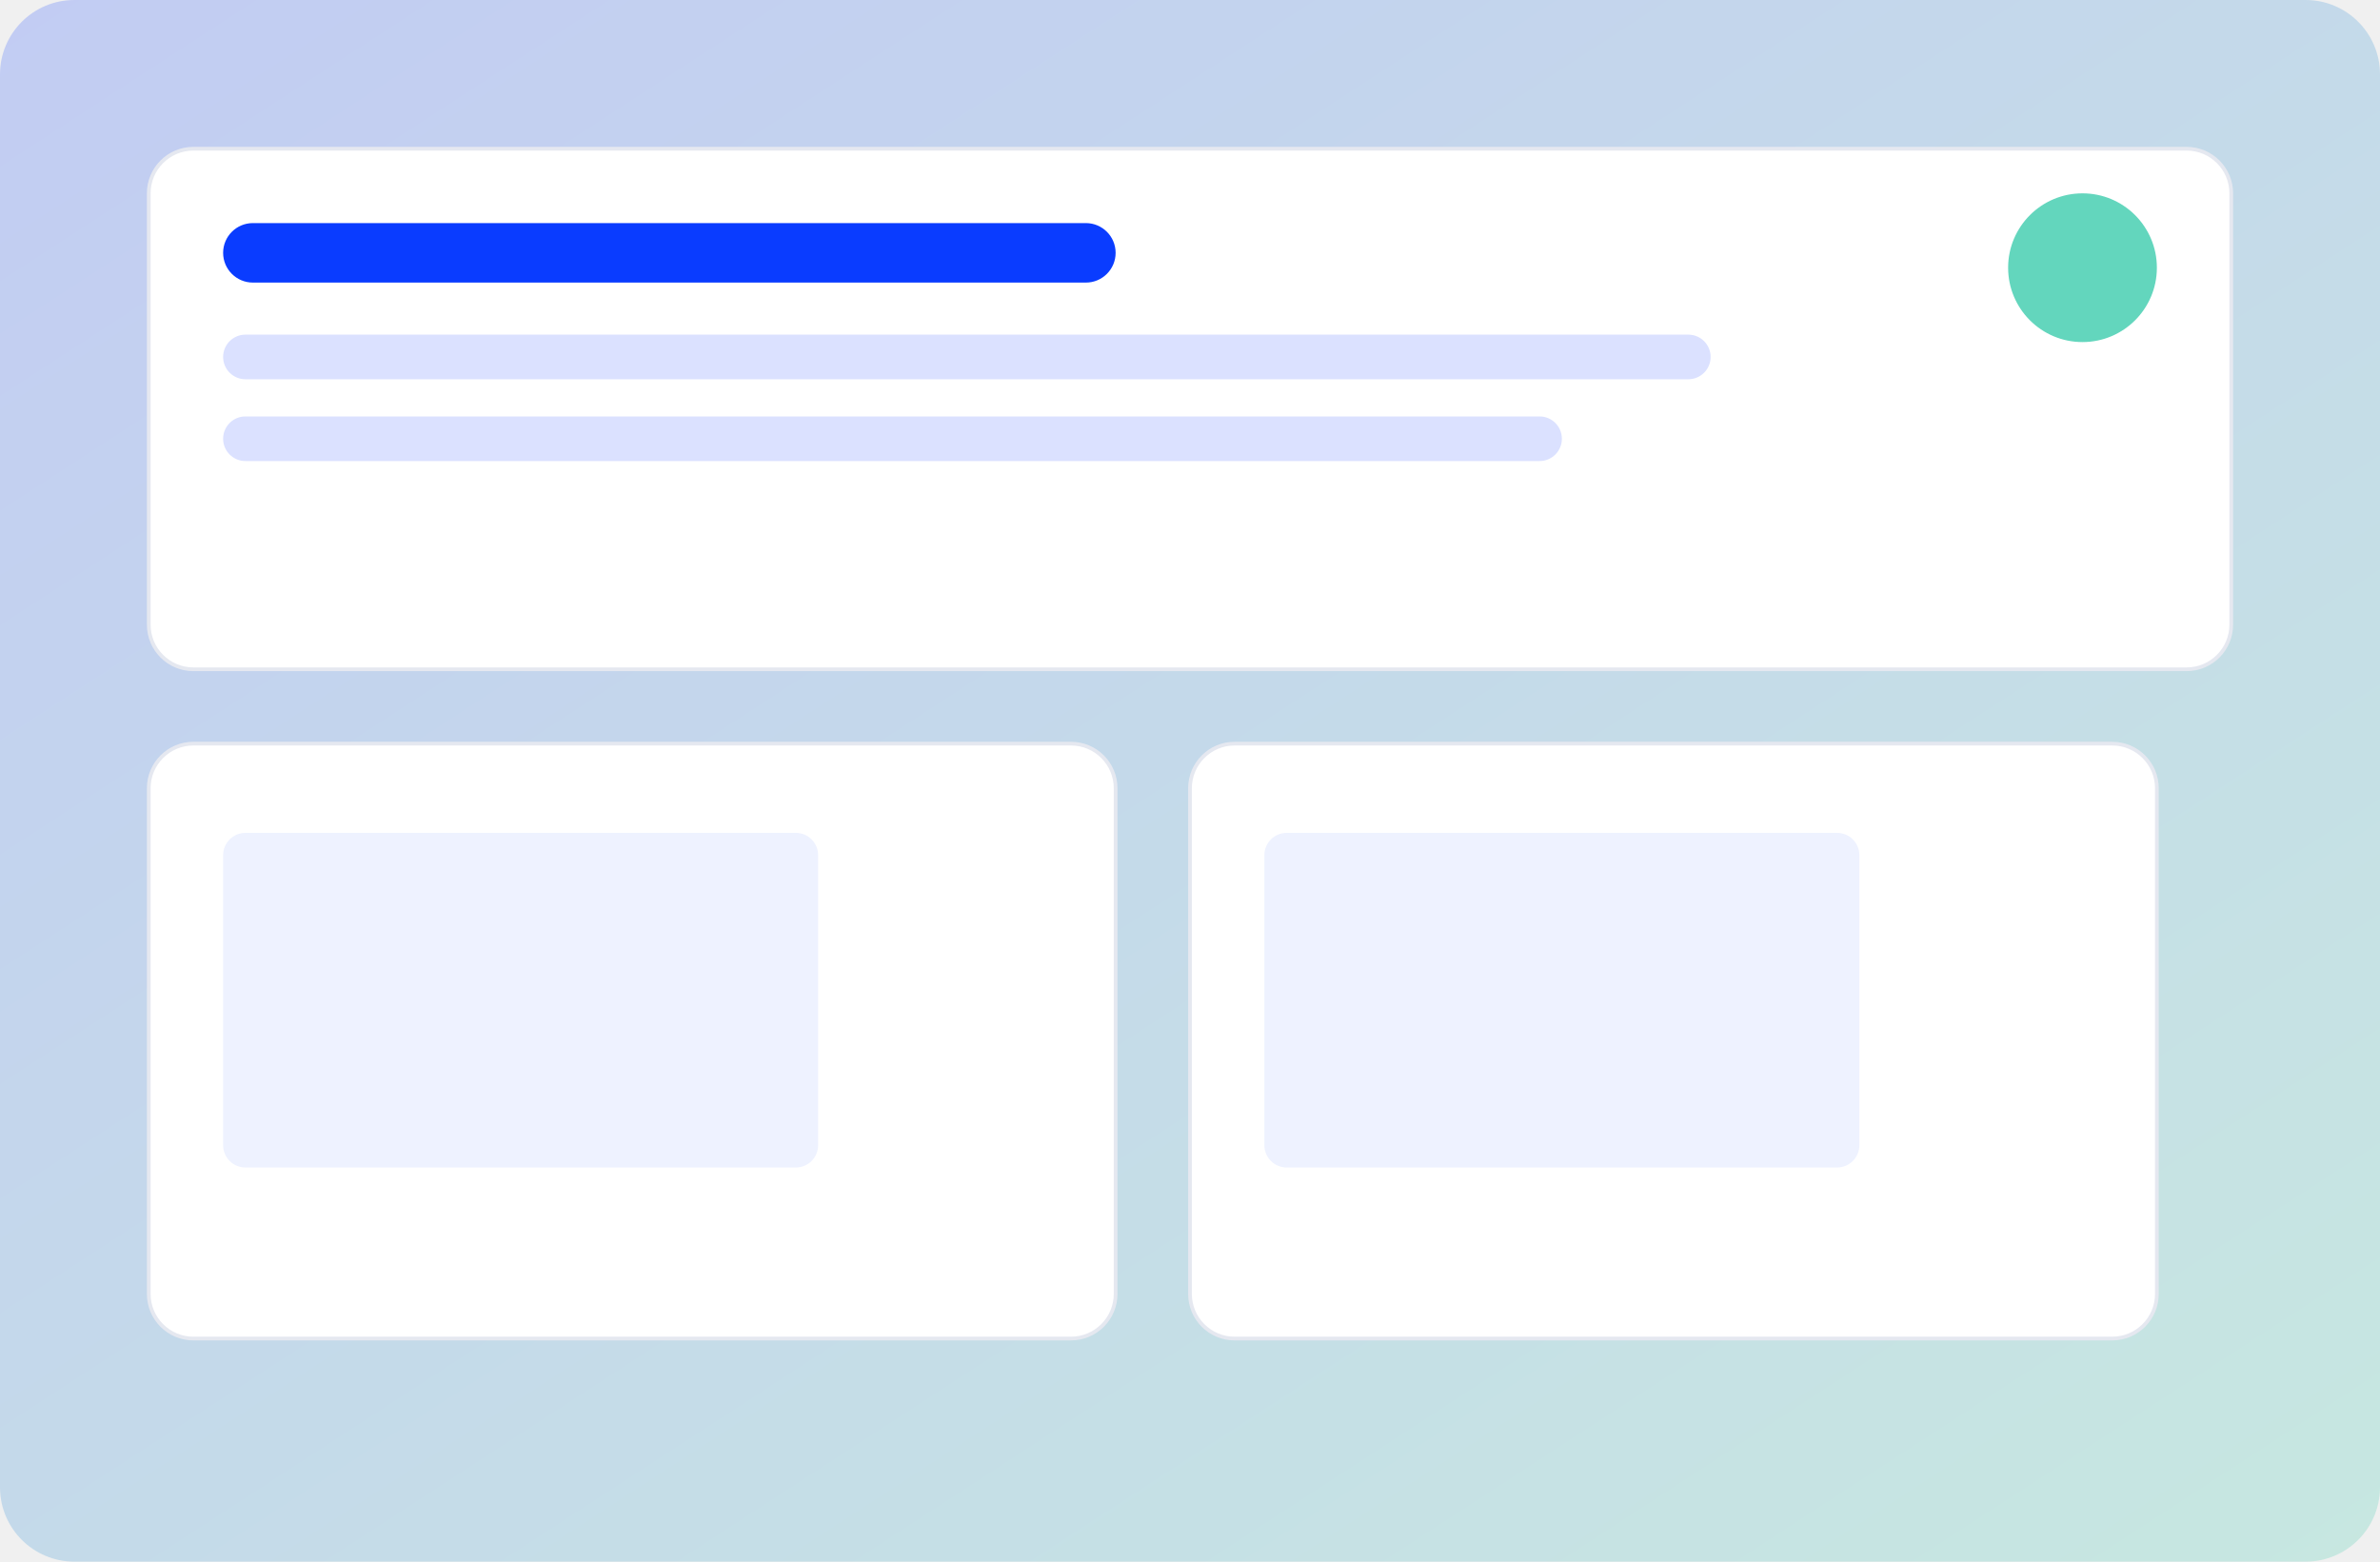
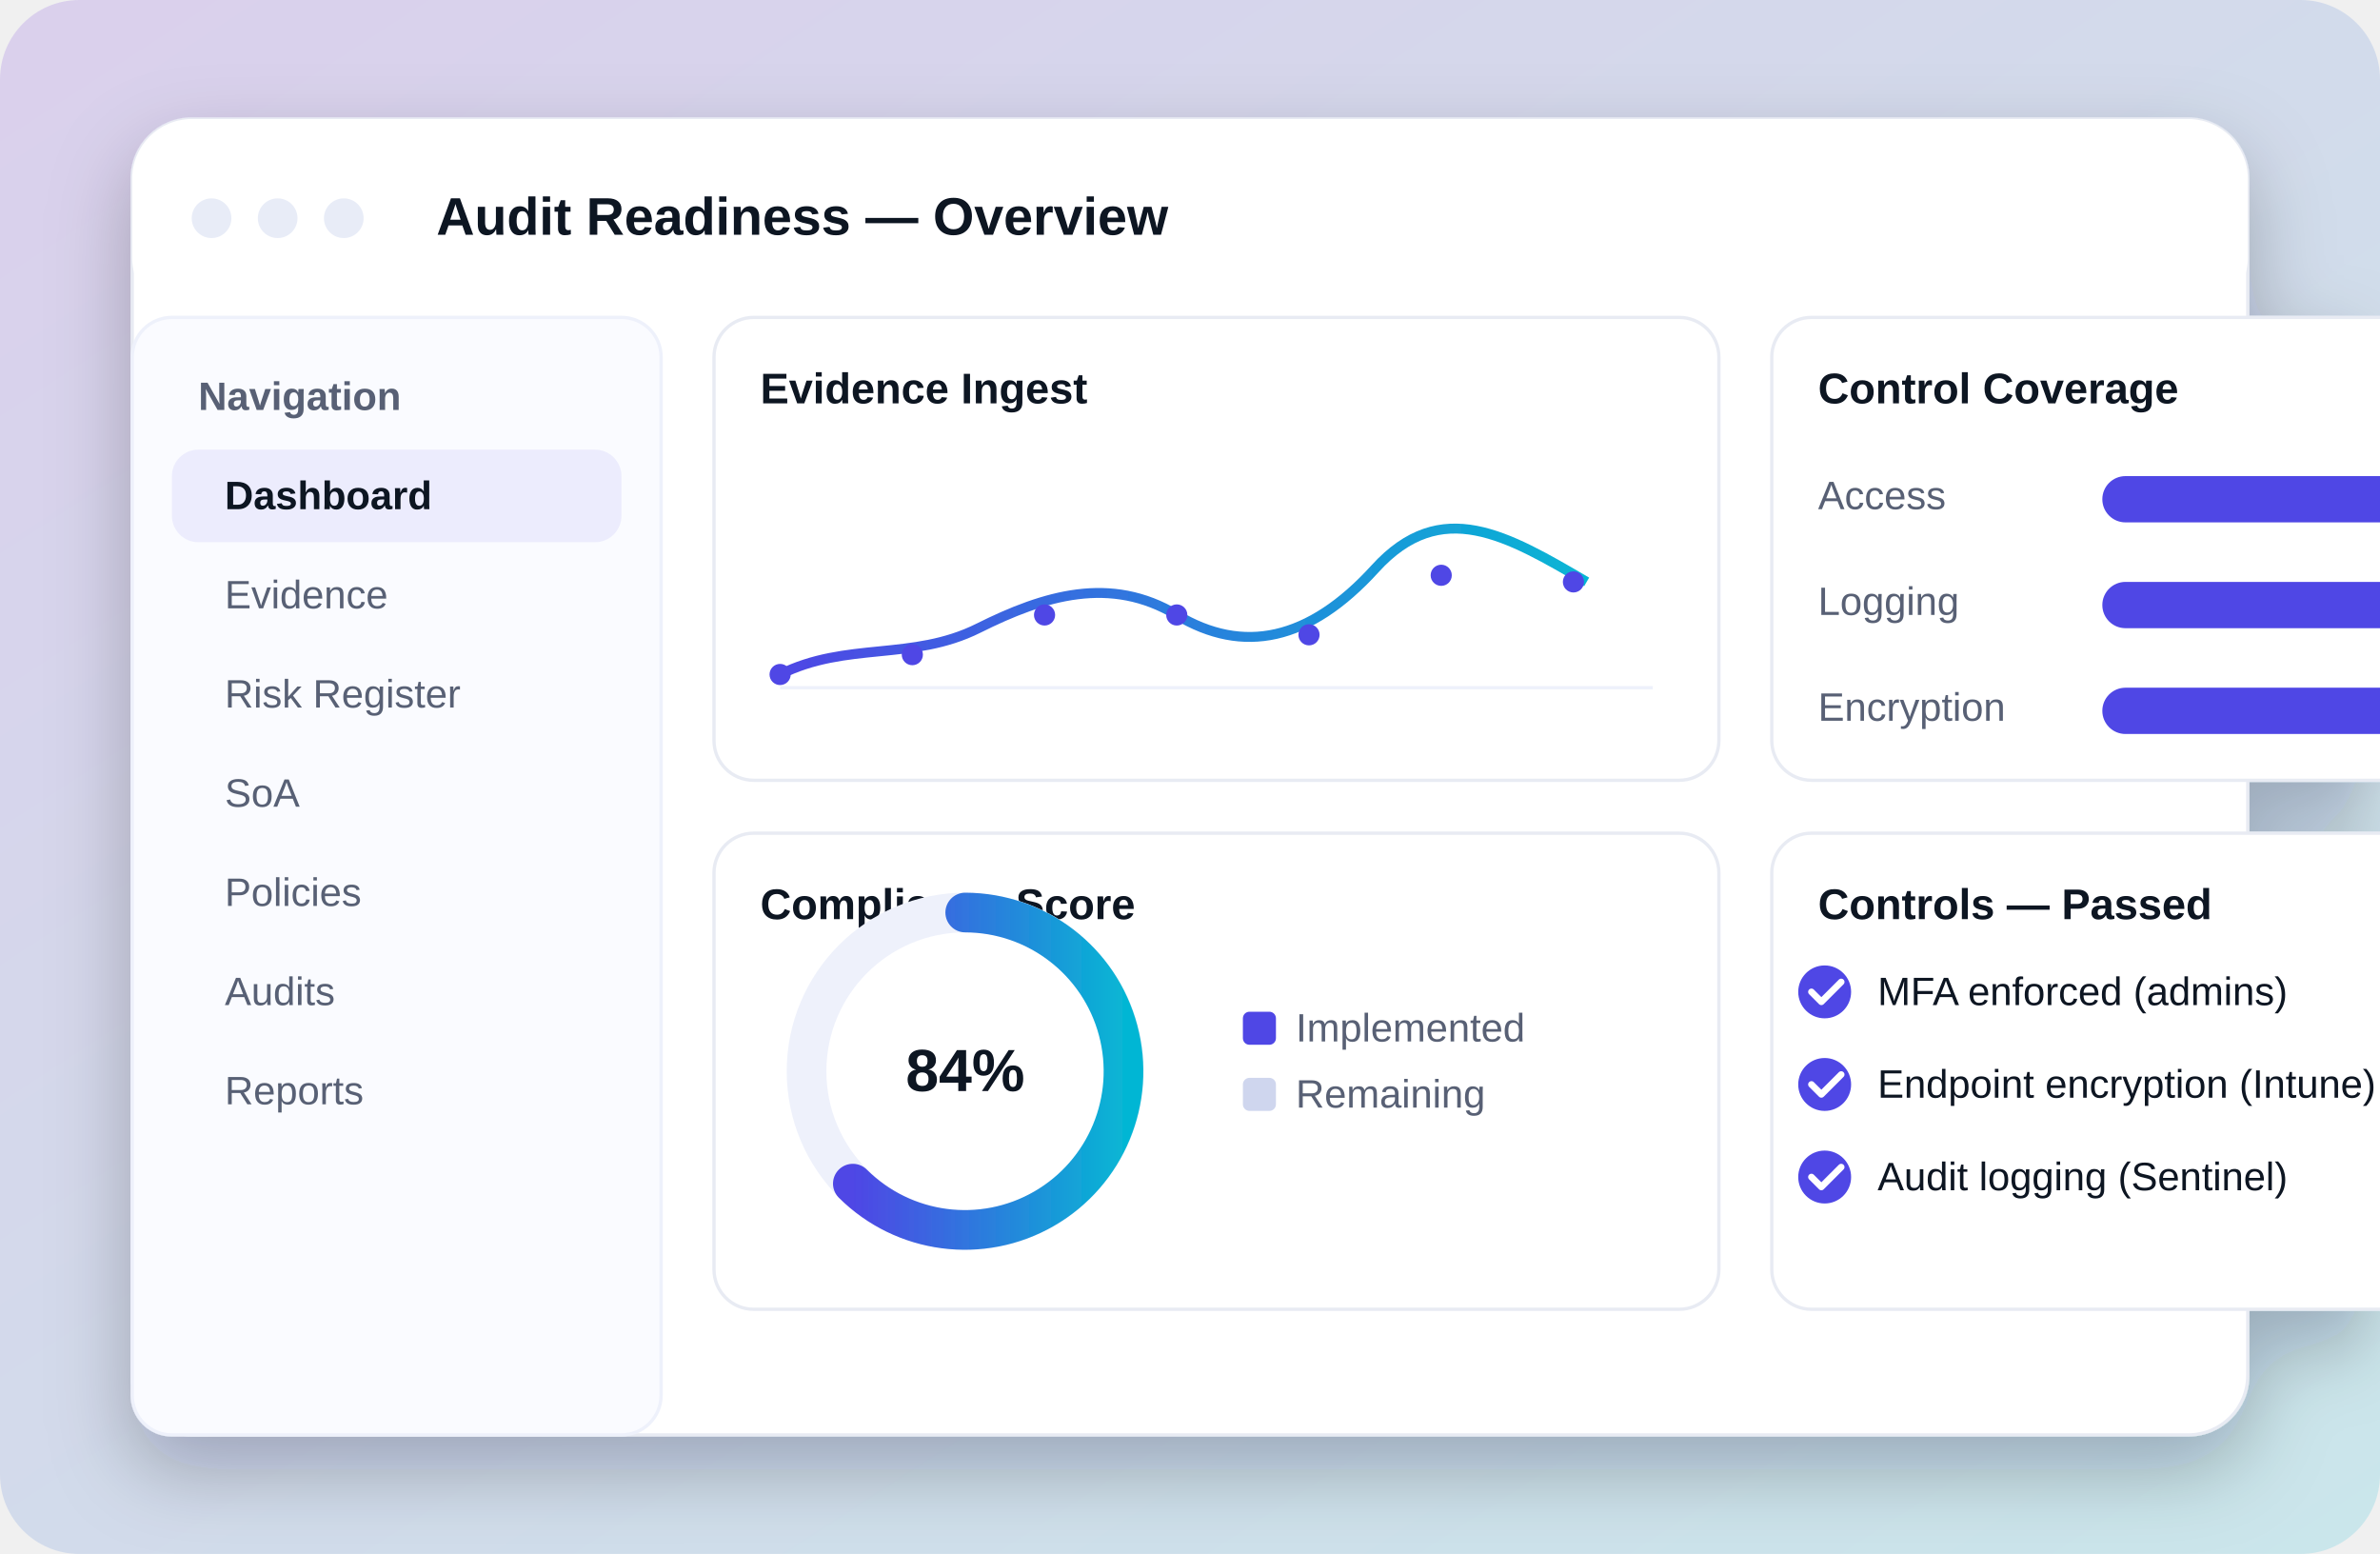
- <svg xmlns="http://www.w3.org/2000/svg" width="640" height="420" viewBox="0 0 640 420">
+ <svg xmlns="http://www.w3.org/2000/svg" viewBox="0 0 720 470" role="img" aria-labelledby="title desc">
  <defs>
-     <linearGradient id="grad" x1="0" y1="0" x2="1" y2="1">
-       <stop offset="0" stop-color="#0a3cff" stop-opacity="0.2" />
-       <stop offset="1" stop-color="#21c4a1" stop-opacity="0.2" />
+     <linearGradient id="hero-bg" x1="0" y1="0" x2="1" y2="1">
+       <stop offset="0" stop-color="#6D28D9" stop-opacity=".16" />
+       <stop offset="1" stop-color="#06B6D4" stop-opacity=".16" />
    </linearGradient>
+     <linearGradient id="line" x1="0" y1="0" x2="1" y2="0">
+       <stop offset="0" stop-color="#4F46E5" />
+       <stop offset="1" stop-color="#06B6D4" />
+     </linearGradient>
+     <filter id="shadow" x="-20%" y="-20%" width="140%" height="140%">
+       <feDropShadow dx="0" dy="10" stdDeviation="12" flood-color="rgba(10,18,32,.25)" />
+     </filter>
  </defs>
-   <rect x="0" y="0" width="640" height="420" rx="20" fill="url(#grad)" />
-   <rect x="40" y="40" width="560" height="140" rx="12" fill="#fff" stroke="#e5e8f0" />
-   <rect x="60" y="60" width="240" height="16" rx="8" fill="#0a3cff" />
-   <rect x="60" y="90" width="400" height="12" rx="6" fill="#dbe1ff" />
-   <rect x="60" y="112" width="360" height="12" rx="6" fill="#dbe1ff" />
-   <rect x="40" y="200" width="260" height="160" rx="12" fill="#fff" stroke="#e5e8f0" />
-   <rect x="320" y="200" width="260" height="160" rx="12" fill="#fff" stroke="#e5e8f0" />
-   <rect x="60" y="224" width="160" height="90" rx="6" fill="#eef2ff" />
-   <rect x="340" y="224" width="160" height="90" rx="6" fill="#eef2ff" />
-   <circle cx="560" cy="72" r="20" fill="#21c4a1" opacity="0.7" />
+   <rect width="720" height="470" rx="24" fill="url(#hero-bg)" />
+   <g filter="url(#shadow)">
+     <rect x="40" y="36" width="640" height="398" rx="18" fill="#fff" stroke="#e8ebf3" />
+     <rect x="40" y="36" width="640" height="60" rx="18" fill="#fff" />
+     <circle cx="64" cy="66" r="6" fill="#e8ecf7" />
+     <circle cx="84" cy="66" r="6" fill="#e8ecf7" />
+     <circle cx="104" cy="66" r="6" fill="#e8ecf7" />
+     <text x="132" y="71" font-family="Nunito, Arial, sans-serif" font-size="16" font-weight="900" fill="#0b1220">
+       Audit Readiness — Overview
+     </text>
+     <g>
+       <rect x="40" y="96" width="160" height="338" rx="12" fill="#fafbff" stroke="#eef1fb" />
+       <text x="60" y="124" font-family="Nunito, Arial" font-size="12" font-weight="800" fill="#586174">Navigation</text>
+       <g font-family="Nunito, Arial" font-size="12" fill="#586174">
+         <rect x="52" y="136" width="136" height="28" rx="8" fill="#4F46E5" opacity=".08" />
+         <text x="68" y="154" fill="#0b1220" font-weight="800">Dashboard</text>
+         <text x="68" y="184">Evidence</text>
+         <text x="68" y="214">Risk Register</text>
+         <text x="68" y="244">SoA</text>
+         <text x="68" y="274">Policies</text>
+         <text x="68" y="304">Audits</text>
+         <text x="68" y="334">Reports</text>
+       </g>
+     </g>
+     <g transform="translate(216,96)">
+       <g>
+         <rect x="0" y="0" width="304" height="140" rx="12" fill="#fff" stroke="#e8ebf3" />
+         <text x="14" y="26" font-family="Nunito, Arial" font-size="13" font-weight="800" fill="#0b1220">Evidence Ingest</text>
+         <line x1="20" y1="112" x2="284" y2="112" stroke="#eef1fb" />
+         <path d="M20,108 C40,98 60,104 80,94 S120,78 140,90 S180,98 200,76 S240,66 264,80" fill="none" stroke="url(#line)" stroke-width="3" />
+         <g fill="#4F46E5">
+           <circle cx="20" cy="108" r="3.2" />
+           <circle cx="60" cy="102" r="3.2" />
+           <circle cx="100" cy="90" r="3.2" />
+           <circle cx="140" cy="90" r="3.2" />
+           <circle cx="180" cy="96" r="3.2" />
+           <circle cx="220" cy="78" r="3.2" />
+           <circle cx="260" cy="80" r="3.2" />
+         </g>
+       </g>
+       <g transform="translate(320,0)">
+         <rect x="0" y="0" width="304" height="140" rx="12" fill="#fff" stroke="#e8ebf3" />
+         <text x="14" y="26" font-family="Nunito, Arial" font-size="13" font-weight="800" fill="#0b1220">Control Coverage</text>
+         <text x="14" y="58" font-family="Nunito, Arial" font-size="12" fill="#586174">Access</text>
+         <rect x="100" y="48" width="170" height="14" rx="7" fill="#4F46E5" />
+         <rect x="270" y="48" width="20" height="14" rx="7" fill="#cfd6ee" />
+         <text x="14" y="90" font-family="Nunito, Arial" font-size="12" fill="#586174">Logging</text>
+         <rect x="100" y="80" width="190" height="14" rx="7" fill="#4F46E5" />
+         <rect x="290" y="80" width="10" height="14" rx="7" fill="#cfd6ee" />
+         <text x="14" y="122" font-family="Nunito, Arial" font-size="12" fill="#586174">Encryption</text>
+         <rect x="100" y="112" width="200" height="14" rx="7" fill="#4F46E5" />
+         <rect x="300" y="112" width="0" height="14" rx="7" fill="#cfd6ee" />
+       </g>
+       <g transform="translate(0,156)">
+         <rect x="0" y="0" width="304" height="144" rx="12" fill="#fff" stroke="#e8ebf3" />
+         <text x="14" y="26" font-family="Nunito, Arial" font-size="13" font-weight="800" fill="#0b1220">Compliance Score</text>
+         <g transform="translate(76,72)">
+           <circle r="48" fill="none" stroke="#eef1fb" stroke-width="12" />
+           <path d="M0,-48 A48,48 0 1,1 -34,34" fill="none" stroke="url(#line)" stroke-width="12" stroke-linecap="round" />
+           <text x="0" y="6" text-anchor="middle" font-family="Nunito, Arial" font-weight="900" font-size="18" fill="#0b1220">84%</text>
+         </g>
+         <g font-family="Nunito, Arial" font-size="12" fill="#586174">
+           <rect x="160" y="54" width="10" height="10" rx="2" fill="#4F46E5" />
+           <text x="176" y="63">Implemented</text>
+           <rect x="160" y="74" width="10" height="10" rx="2" fill="#cfd6ee" />
+           <text x="176" y="83">Remaining</text>
+         </g>
+       </g>
+       <g transform="translate(320,156)">
+         <rect x="0" y="0" width="304" height="144" rx="12" fill="#fff" stroke="#e8ebf3" />
+         <text x="14" y="26" font-family="Nunito, Arial" font-size="13" font-weight="800" fill="#0b1220">Controls — Passed</text>
+         <g font-family="Nunito, Arial" font-size="12" fill="#0b1220">
+           <g transform="translate(16,48)">
+             <circle cx="0" cy="0" r="8" fill="#4F46E5" />
+             <path d="M-4 0 l3 3 6 -6" stroke="#fff" stroke-width="2" fill="none" stroke-linecap="round" stroke-linejoin="round" />
+             <text x="16" y="4">MFA enforced (admins)</text>
+           </g>
+           <g transform="translate(16,76)">
+             <circle cx="0" cy="0" r="8" fill="#4F46E5" />
+             <path d="M-4 0 l3 3 6 -6" stroke="#fff" stroke-width="2" fill="none" stroke-linecap="round" stroke-linejoin="round" />
+             <text x="16" y="4">Endpoint encryption (Intune)</text>
+           </g>
+           <g transform="translate(16,104)">
+             <circle cx="0" cy="0" r="8" fill="#4F46E5" />
+             <path d="M-4 0 l3 3 6 -6" stroke="#fff" stroke-width="2" fill="none" stroke-linecap="round" stroke-linejoin="round" />
+             <text x="16" y="4">Audit logging (Sentinel)</text>
+           </g>
+         </g>
+       </g>
+     </g>
+   </g>
</svg>
